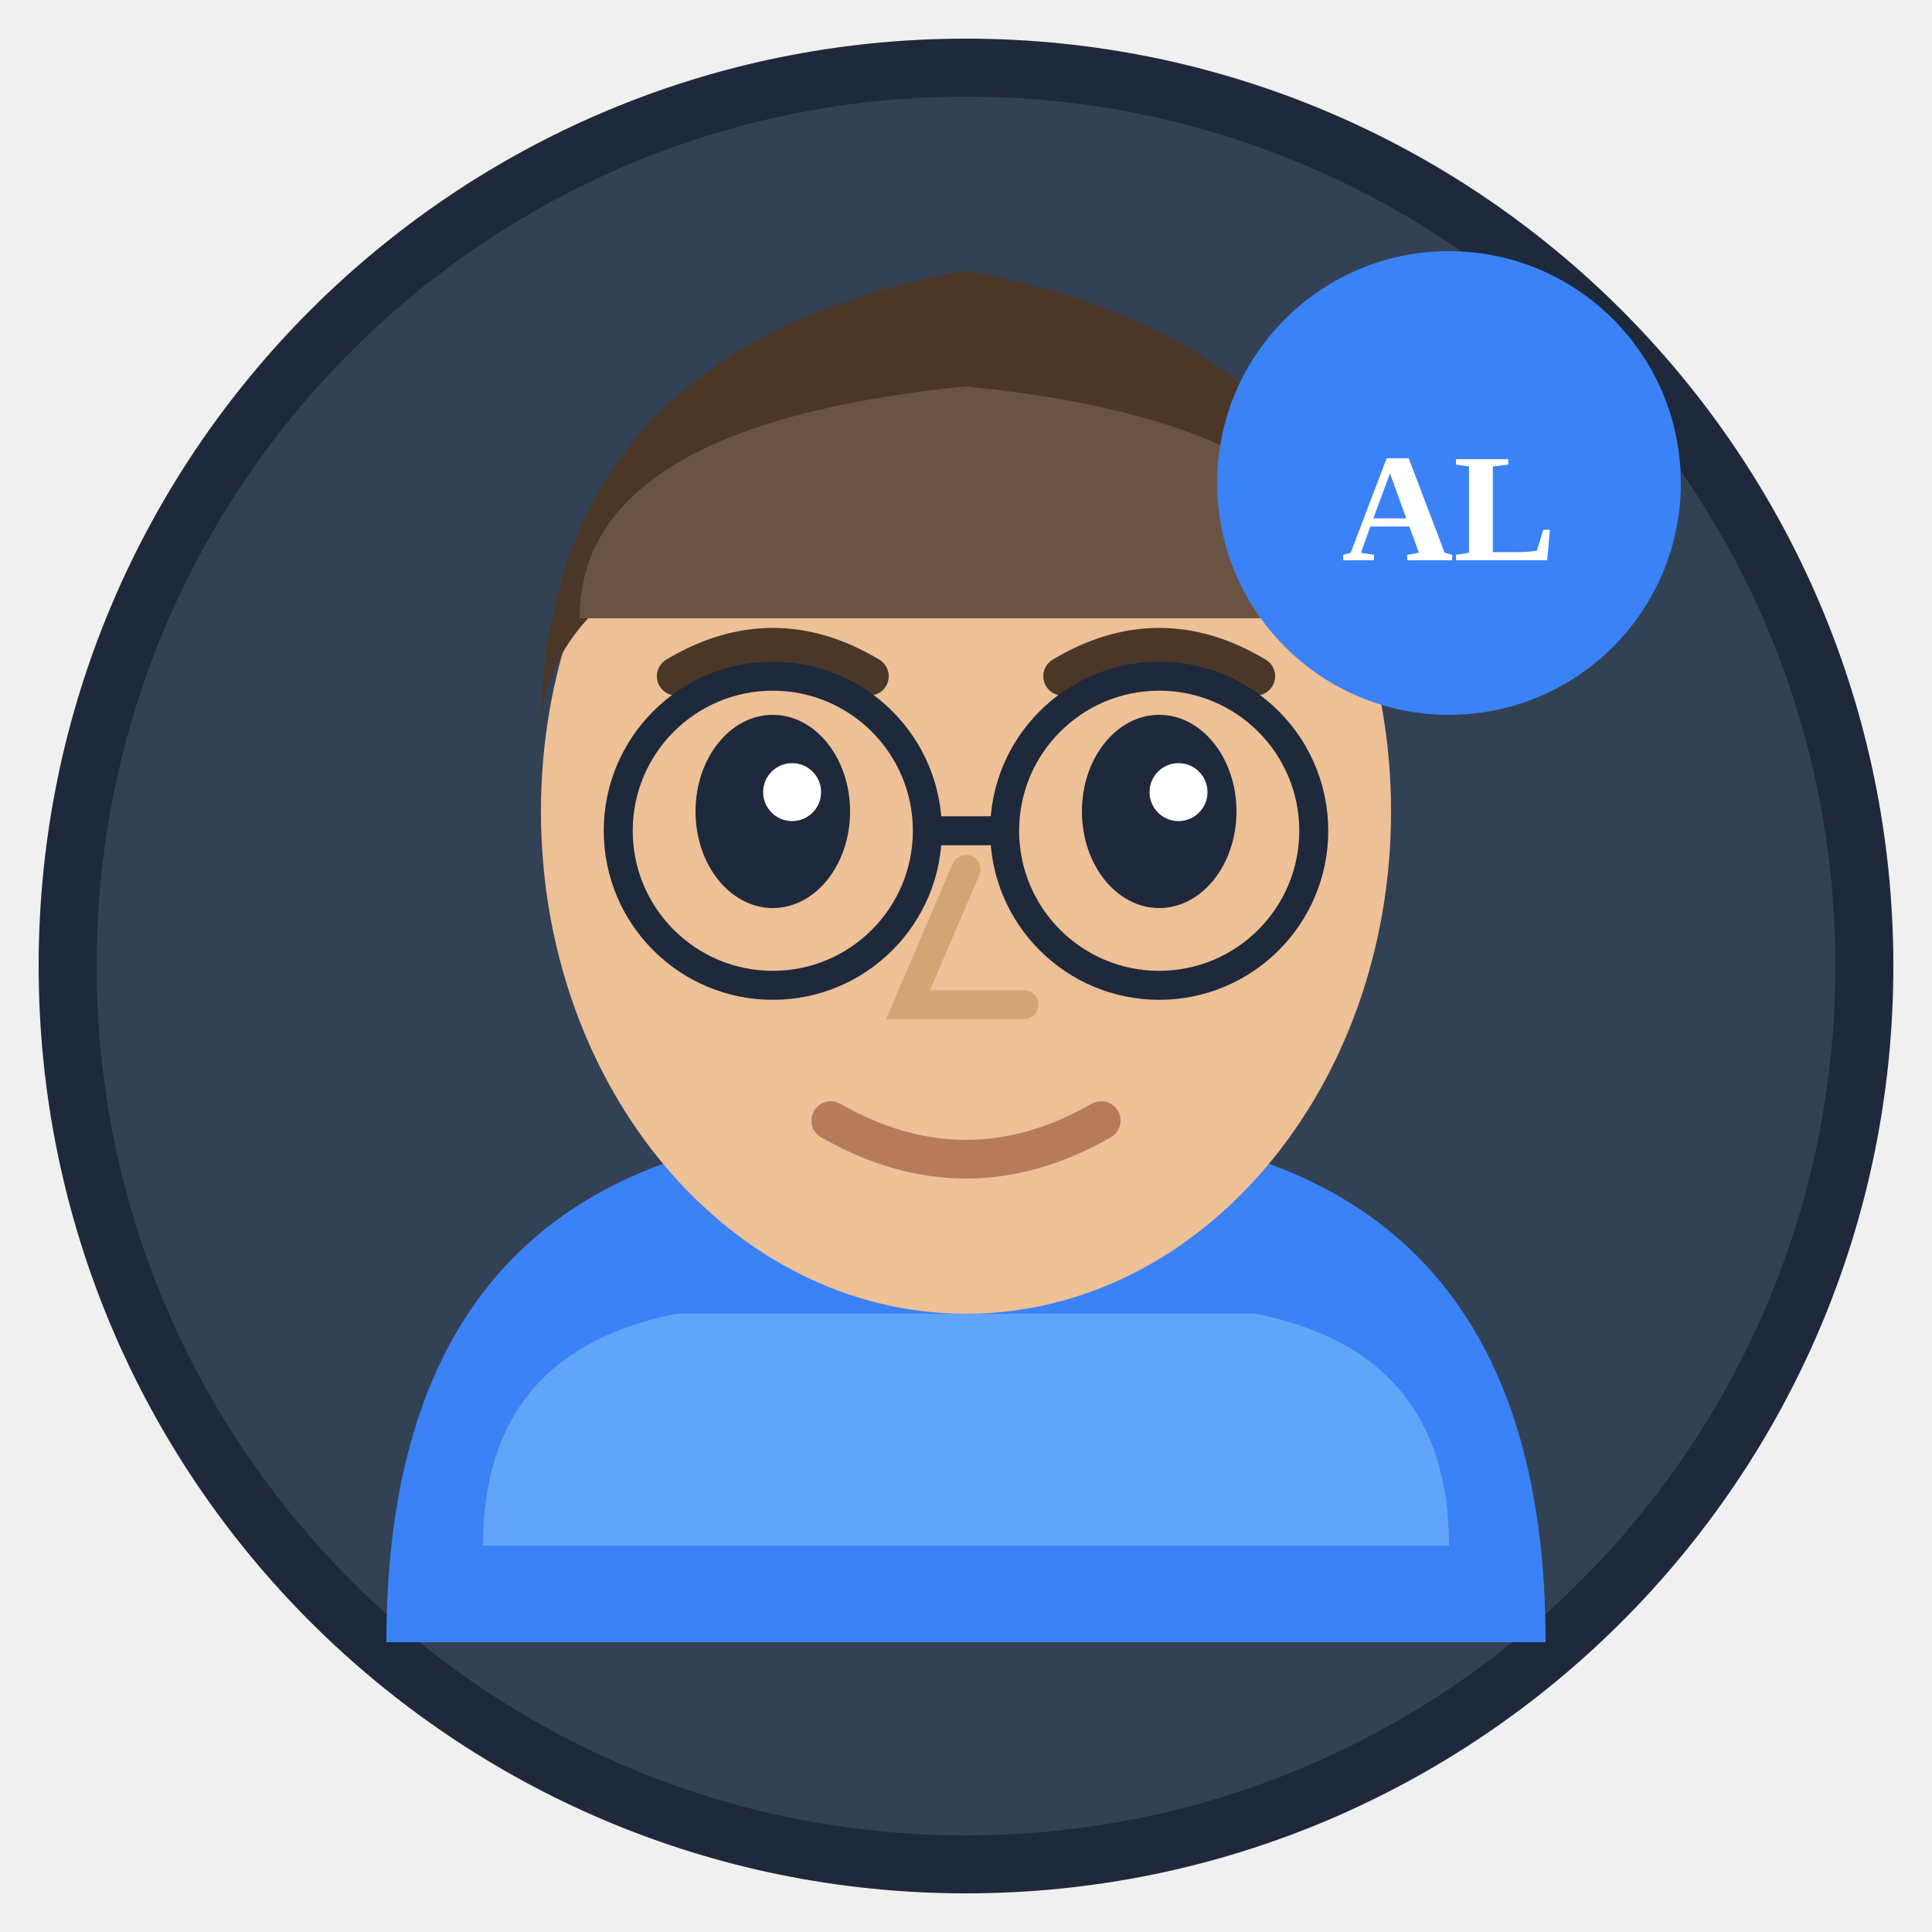
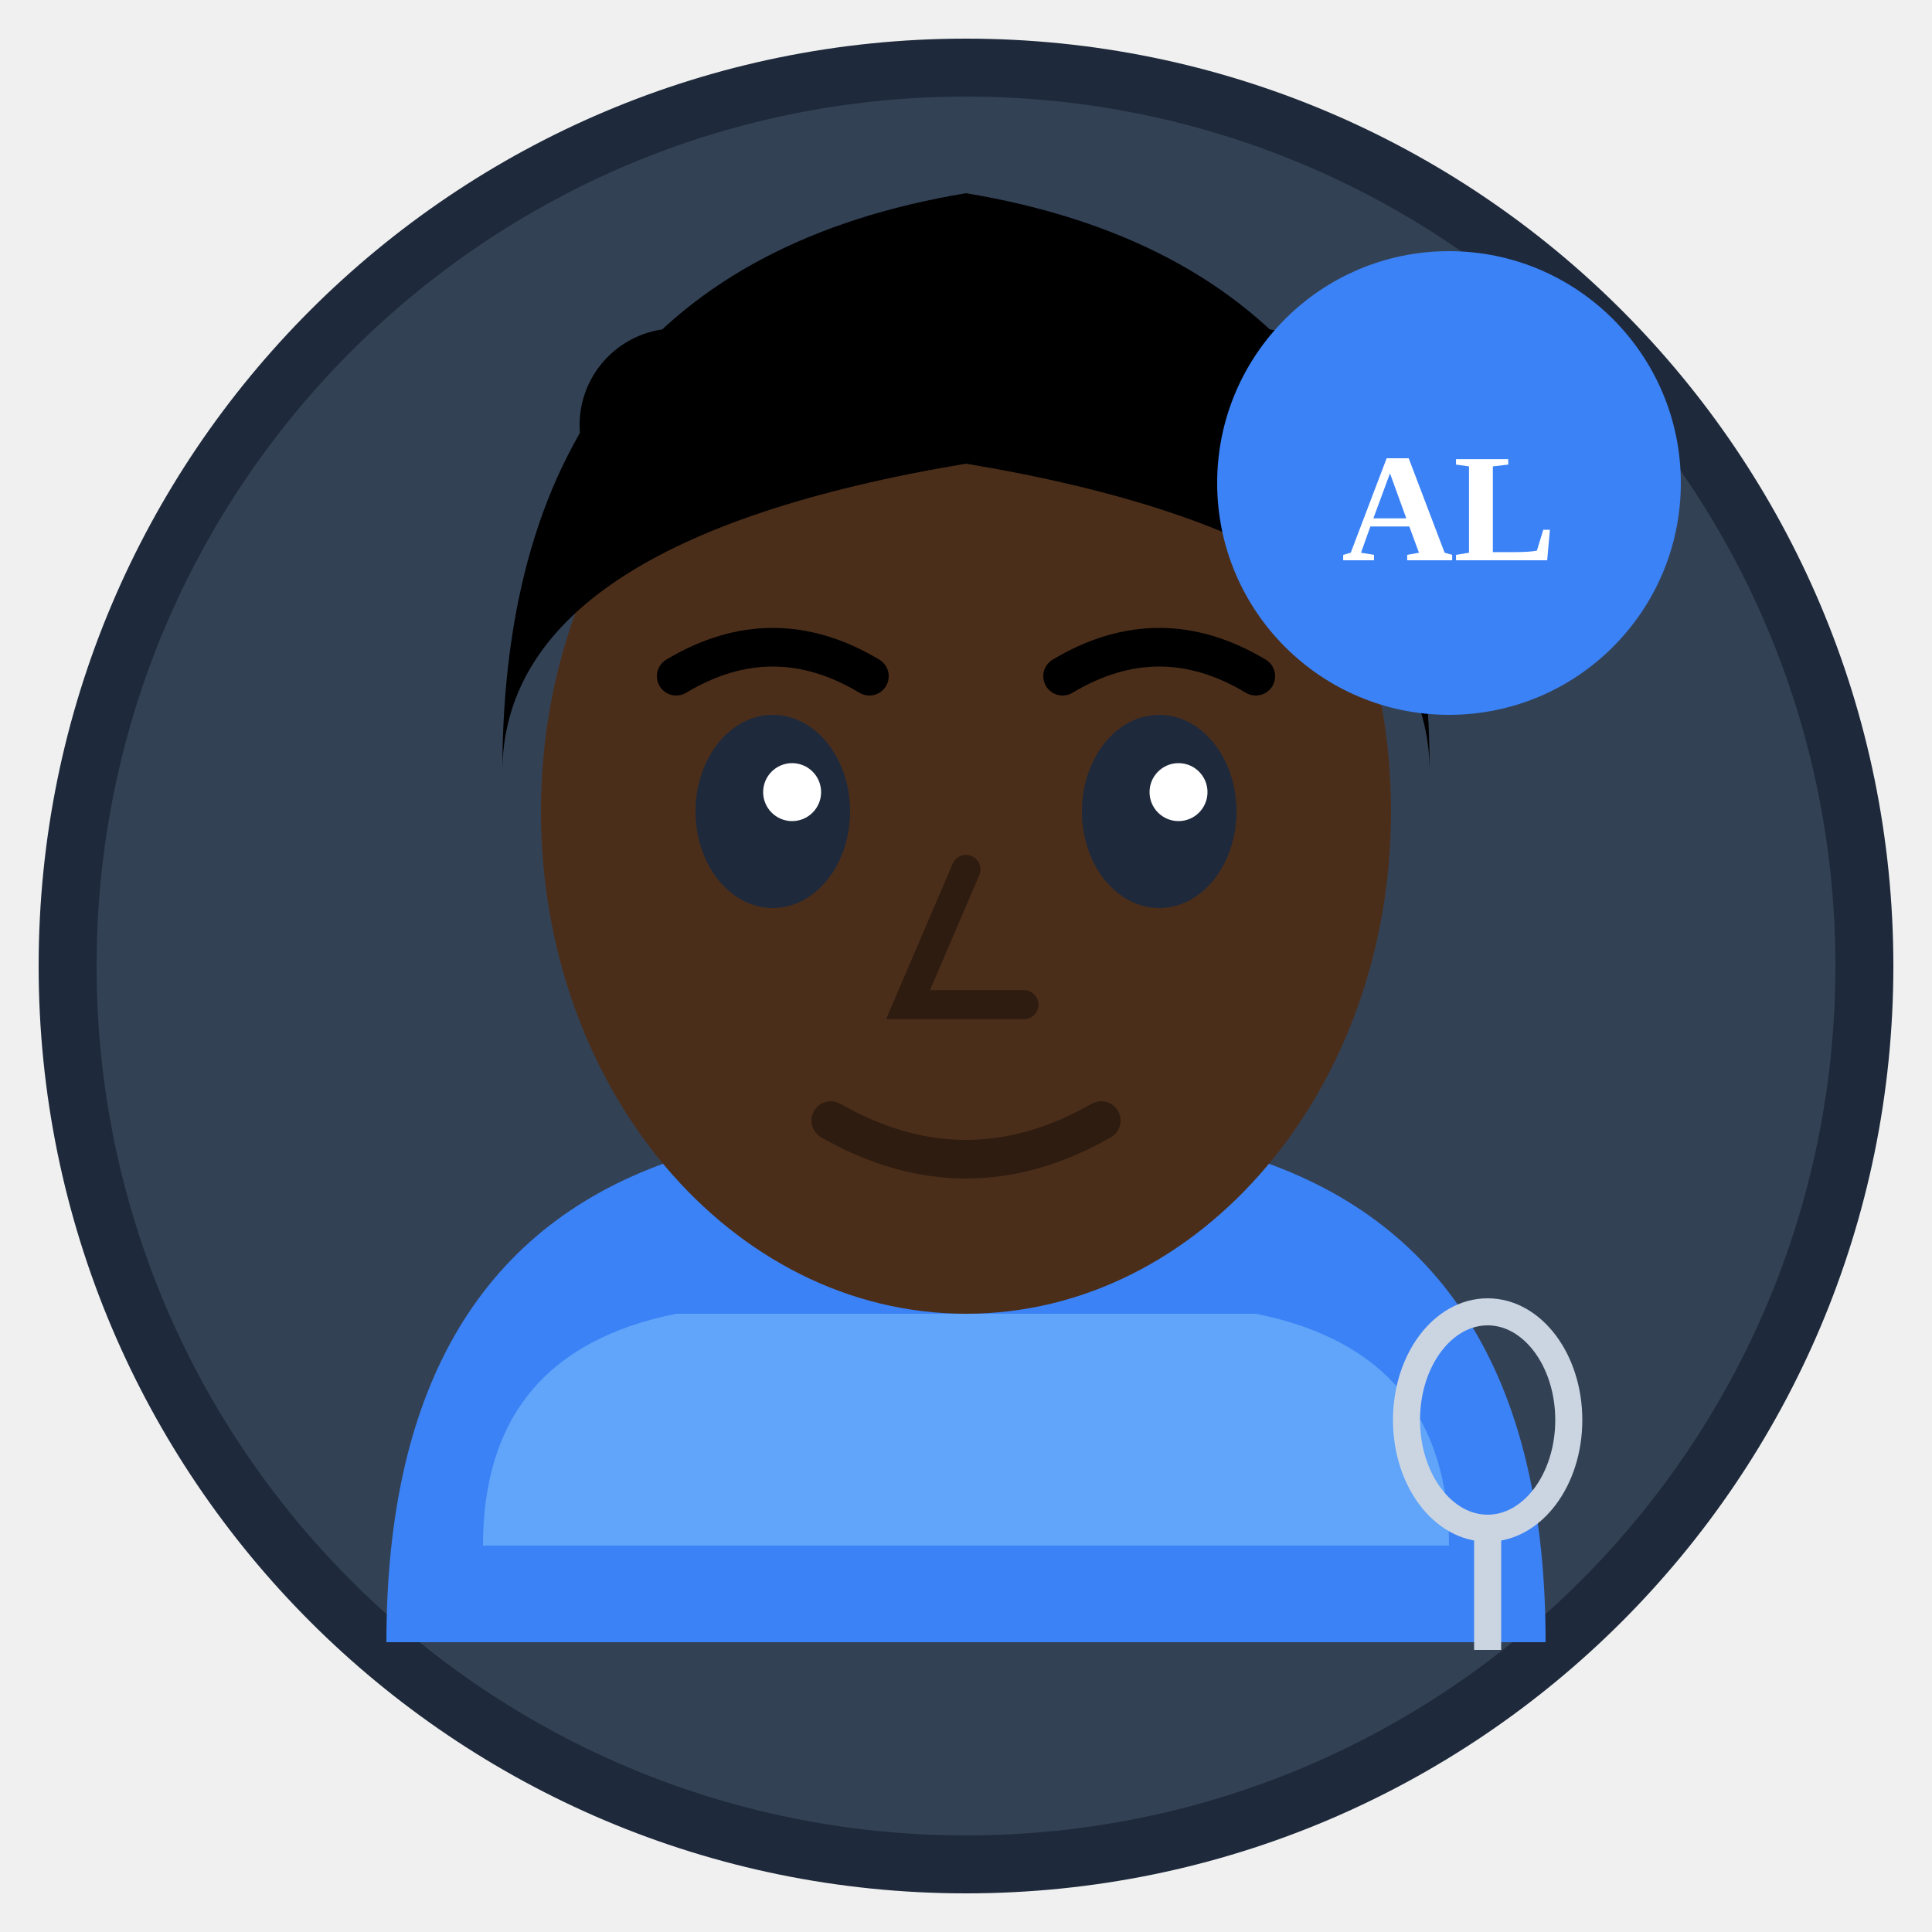
<svg xmlns="http://www.w3.org/2000/svg" viewBox="0 0 100 100" fill="none">
  <circle cx="50" cy="50" r="48" fill="#1e293b" />
  <circle cx="50" cy="50" r="45" fill="#334155" />
  <path d="M20 85 Q20 65 35 60 L65 60 Q80 65 80 85" fill="#3b82f6" />
  <path d="M25 80 Q25 70 35 68 L65 68 Q75 70 75 80" fill="#60a5fa" />
-   <rect x="42" y="50" width="16" height="15" rx="3" fill="#eec096" />
-   <ellipse cx="50" cy="42" rx="22" ry="26" fill="#eec096" />
-   <path d="M28 38 Q28 18 50 14 Q72 18 72 38 Q72 28 50 24 Q28 28 28 38" fill="#4a3728" />
-   <path d="M30 32 Q30 22 50 20 Q70 22 70 32" fill="#6b5344" />
+   <rect x="42" y="50" width="16" height="15" rx="3" fill="#4b2e1a" />
+   <ellipse cx="50" cy="42" rx="22" ry="26" fill="#4b2e1a" />
+   <path d="M26 40 Q26 14 50 10 Q74 14 74 40 Q74 28 50 24 Q26 28 26 40" fill="#000" />
+   <circle cx="35" cy="22" r="5" fill="#000" />
+   <circle cx="45" cy="18" r="5" fill="#000" />
+   <circle cx="55" cy="18" r="5" fill="#000" />
+   <circle cx="65" cy="22" r="5" fill="#000" />
  <ellipse cx="40" cy="42" rx="4" ry="5" fill="#1e293b" />
  <ellipse cx="60" cy="42" rx="4" ry="5" fill="#1e293b" />
  <circle cx="41" cy="41" r="1.5" fill="white" />
  <circle cx="61" cy="41" r="1.5" fill="white" />
-   <path d="M35 35 Q40 32 45 35" stroke="#4a3728" stroke-width="2" fill="none" stroke-linecap="round" />
-   <path d="M55 35 Q60 32 65 35" stroke="#4a3728" stroke-width="2" fill="none" stroke-linecap="round" />
-   <path d="M50 45 L47 52 L53 52" stroke="#d4a574" stroke-width="1.5" fill="none" stroke-linecap="round" />
-   <path d="M43 58 Q50 62 57 58" stroke="#b87a5c" stroke-width="2" fill="none" stroke-linecap="round" />
-   <circle cx="40" cy="43" r="8" stroke="#1e293b" stroke-width="1.5" fill="none" />
-   <circle cx="60" cy="43" r="8" stroke="#1e293b" stroke-width="1.5" fill="none" />
-   <path d="M48 43 L52 43" stroke="#1e293b" stroke-width="1.5" />
+   <path d="M35 35 Q40 32 45 35" stroke="#000" stroke-width="2" fill="none" stroke-linecap="round" />
+   <path d="M55 35 Q60 32 65 35" stroke="#000" stroke-width="2" fill="none" stroke-linecap="round" />
+   <path d="M50 45 L47 52 L53 52" stroke="#2e1c10" stroke-width="1.5" fill="none" stroke-linecap="round" />
+   <path d="M43 58 Q50 62 57 58" stroke="#2e1c10" stroke-width="2" fill="none" stroke-linecap="round" />
+   <g transform="translate(70,70) scale(0.7)">
+     <ellipse cx="10" cy="5" rx="6" ry="8" stroke="#cbd5e1" stroke-width="2" fill="none" />
+     <line x1="10" y1="13" x2="10" y2="22" stroke="#cbd5e1" stroke-width="2" />
+   </g>
  <circle cx="75" cy="25" r="12" fill="#3b82f6" />
  <text x="75" y="29" text-anchor="middle" fill="white" font-size="8" font-weight="bold">AL</text>
</svg>
